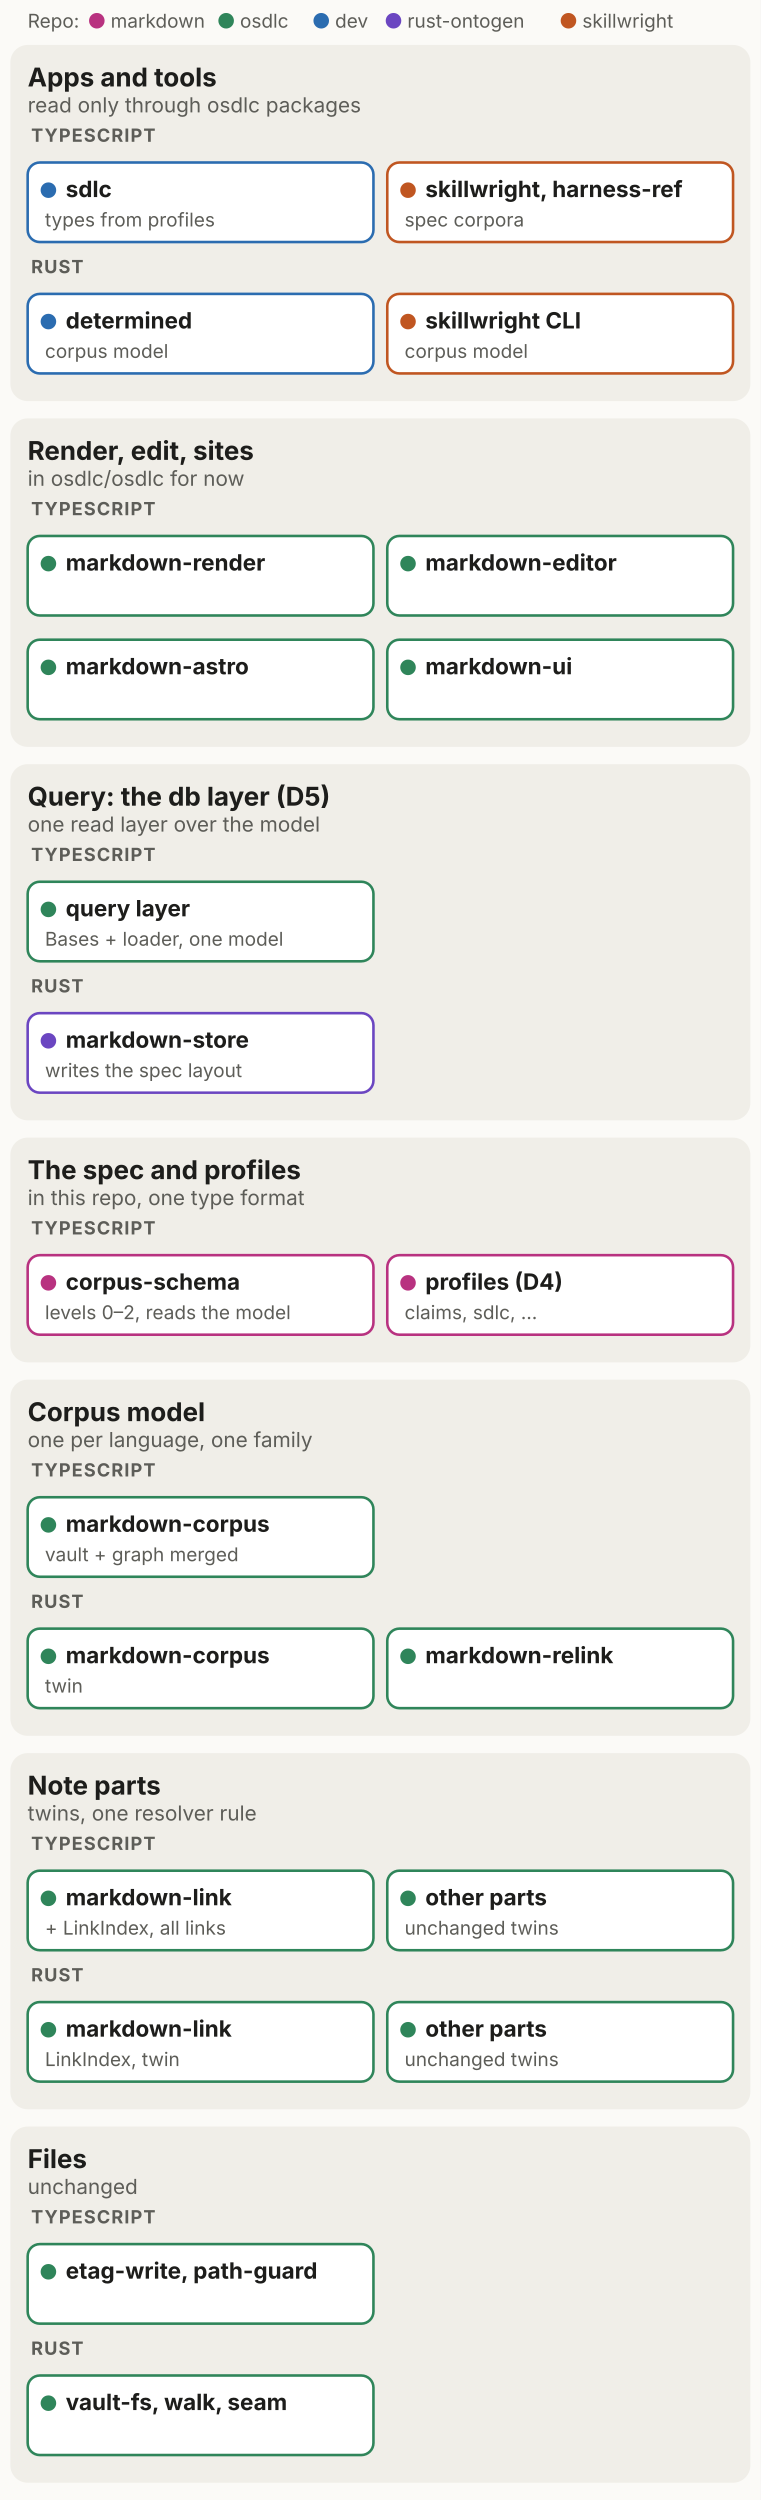
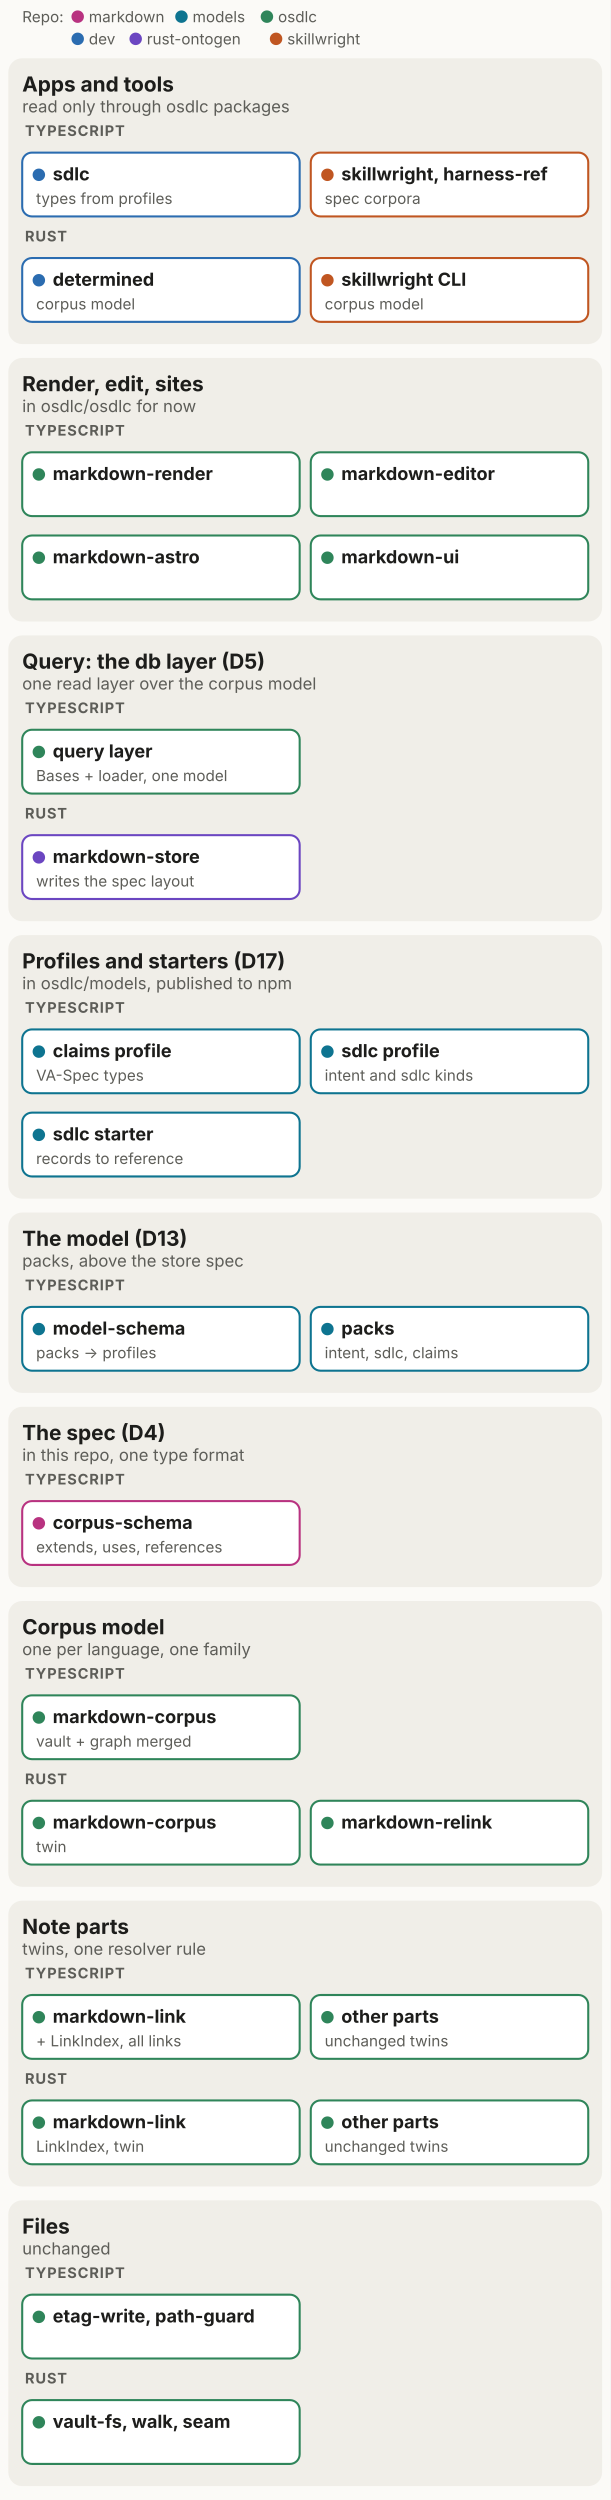
- <svg xmlns="http://www.w3.org/2000/svg" viewBox="0 0 440 1446" width="880" font-family="system-ui, -apple-system, Segoe UI, sans-serif" role="img" aria-label="Target state by layer">
+ <svg xmlns="http://www.w3.org/2000/svg" viewBox="0 0 440 1802" width="880" font-family="system-ui, -apple-system, Segoe UI, sans-serif" role="img" aria-label="Target state by layer">
  <style>
.bg{fill:#fbfaf7} .band{fill:#f0eee8}
.rl{font-size:15px;font-weight:650;fill:#1d1d1b} .rs{font-size:12px;fill:#5d5d58}
.lang{font-size:10.5px;font-weight:700;letter-spacing:.06em;fill:#5d5d58}
.chip rect{fill:#ffffff;stroke-width:1.5} .chip.later rect{fill:none;stroke-dasharray:5 4}
.cn{font-size:13px;font-weight:650;fill:#1d1d1b} .cs{font-size:11px;fill:#5d5d58}
.r-osdlc rect{stroke:#2f855a} .r-osdlc .dot{fill:#2f855a}
.r-md rect{stroke:#b83280} .r-md .dot{fill:#b83280}
+ .r-mod rect{stroke:#0e7490} .r-mod .dot{fill:#0e7490}
.r-dev rect{stroke:#2b6cb0} .r-dev .dot{fill:#2b6cb0}
.r-ont rect{stroke:#6b46c1} .r-ont .dot{fill:#6b46c1}
.r-sw rect{stroke:#c05621} .r-sw .dot{fill:#c05621}
.fb rect{fill:#fde8e8;stroke:#c53030} .fb text{font-size:10.5px;font-weight:700;fill:#c53030}
.dup{stroke:#c53030;stroke-width:1.6;stroke-dasharray:4 3}
.edge{fill:none;stroke:#5d5d58;stroke-width:1.4} .ahp{fill:#5d5d58}
.lvl rect{fill:#ffffff;stroke:#d8d5cc} .prof rect{fill:#fde7c8;stroke:#b8741a}
- .tie{stroke:#b8741a;stroke-width:1.6;fill:none}
+ .refc rect{fill:#ffffff;stroke:#b8741a;stroke-width:1.5}
+ .tie{stroke:#b8741a;stroke-width:1.6;fill:none} .tie.ref{stroke-dasharray:4 3}
@media (prefers-color-scheme: dark) {
.bg{fill:#16161a} .band{fill:#222227}
.rl{font-size:15px;font-weight:650;fill:#ececea} .rs{font-size:12px;fill:#a3a39d}
.lang{font-size:10.5px;font-weight:700;letter-spacing:.06em;fill:#a3a39d}
.chip rect{fill:#2b2b31;stroke-width:1.5} .chip.later rect{fill:none;stroke-dasharray:5 4}
.cn{font-size:13px;font-weight:650;fill:#ececea} .cs{font-size:11px;fill:#a3a39d}
.r-osdlc rect{stroke:#68d391} .r-osdlc .dot{fill:#68d391}
.r-md rect{stroke:#f687b3} .r-md .dot{fill:#f687b3}
+ .r-mod rect{stroke:#22d3ee} .r-mod .dot{fill:#22d3ee}
.r-dev rect{stroke:#63b3ed} .r-dev .dot{fill:#63b3ed}
.r-ont rect{stroke:#b794f4} .r-ont .dot{fill:#b794f4}
.r-sw rect{stroke:#f6ad55} .r-sw .dot{fill:#f6ad55}
.fb rect{fill:#3b1d1d;stroke:#fc8181} .fb text{font-size:10.5px;font-weight:700;fill:#fc8181}
.dup{stroke:#fc8181;stroke-width:1.6;stroke-dasharray:4 3}
.edge{fill:none;stroke:#a3a39d;stroke-width:1.4} .ahp{fill:#a3a39d}
.lvl rect{fill:#2b2b31;stroke:#3a3a40} .prof rect{fill:#3d2f1c;stroke:#f6ad55}
- .tie{stroke:#f6ad55;stroke-width:1.6;fill:none}
+ .refc rect{fill:#2b2b31;stroke:#f6ad55;stroke-width:1.5}
+ .tie{stroke:#f6ad55;stroke-width:1.6;fill:none} .tie.ref{stroke-dasharray:4 3}
}</style>
-   <rect class="bg" width="440" height="1446" />
+   <rect class="bg" width="440" height="1802" />
  <text class="cs" x="16" y="16">Repo:</text>
  <g class="chip r-md">
    <circle cx="56" cy="12" r="4.5" class="dot" />
  </g>
  <text class="cs" x="64" y="16">markdown</text>
-   <g class="chip r-osdlc">
+   <g class="chip r-mod">
    <circle cx="130.8" cy="12" r="4.5" class="dot" />
  </g>
-   <text class="cs" x="138.8" y="16">osdlc</text>
+   <text class="cs" x="138.8" y="16">models</text>
+   <g class="chip r-osdlc">
+     <circle cx="192.4" cy="12" r="4.5" class="dot" />
+   </g>
+   <text class="cs" x="200.4" y="16">osdlc</text>
+   <text class="cs" x="16" y="32" />
  <g class="chip r-dev">
-     <circle cx="185.8" cy="12" r="4.5" class="dot" />
-   </g>
-   <text class="cs" x="193.8" y="16">dev</text>
+     <circle cx="56" cy="28" r="4.5" class="dot" />
+   </g>
+   <text class="cs" x="64" y="32">dev</text>
  <g class="chip r-ont">
-     <circle cx="227.6" cy="12" r="4.5" class="dot" />
-   </g>
-   <text class="cs" x="235.6" y="16">rust-ontogen</text>
+     <circle cx="97.8" cy="28" r="4.5" class="dot" />
+   </g>
+   <text class="cs" x="105.8" y="32">rust-ontogen</text>
  <g class="chip r-sw">
-     <circle cx="328.8" cy="12" r="4.5" class="dot" />
-   </g>
-   <text class="cs" x="336.8" y="16">skillwright</text>
-   <rect class="band" x="6" y="26" width="428" height="206" rx="10" />
-   <text class="rl" x="16" y="50">Apps and tools</text>
-   <text class="rs" x="16" y="65">read only through osdlc packages</text>
-   <text class="lang" x="18" y="82">TYPESCRIPT</text>
+     <circle cx="199.0" cy="28" r="4.5" class="dot" />
+   </g>
+   <text class="cs" x="207.0" y="32">skillwright</text>
+   <rect class="band" x="6" y="42" width="428" height="206" rx="10" />
+   <text class="rl" x="16" y="66">Apps and tools</text>
+   <text class="rs" x="16" y="81">read only through osdlc packages</text>
+   <text class="lang" x="18" y="98">TYPESCRIPT</text>
  <g class="chip r-dev">
-     <rect x="16" y="94" width="200" height="46" rx="7" />
-     <circle cx="28" cy="110" r="4.5" class="dot" />
-     <text x="38" y="114" class="cn">sdlc</text>
-     <text x="26" y="131" class="cs">types from profiles</text>
+     <rect x="16" y="110" width="200" height="46" rx="7" />
+     <circle cx="28" cy="126" r="4.5" class="dot" />
+     <text x="38" y="130" class="cn">sdlc</text>
+     <text x="26" y="147" class="cs">types from profiles</text>
  </g>
  <g class="chip r-sw">
-     <rect x="224" y="94" width="200" height="46" rx="7" />
-     <circle cx="236" cy="110" r="4.5" class="dot" />
-     <text x="246" y="114" class="cn">skillwright, harness-ref</text>
-     <text x="234" y="131" class="cs">spec corpora</text>
-   </g>
-   <text class="lang" x="18" y="158">RUST</text>
+     <rect x="224" y="110" width="200" height="46" rx="7" />
+     <circle cx="236" cy="126" r="4.5" class="dot" />
+     <text x="246" y="130" class="cn">skillwright, harness-ref</text>
+     <text x="234" y="147" class="cs">spec corpora</text>
+   </g>
+   <text class="lang" x="18" y="174">RUST</text>
  <g class="chip r-dev">
-     <rect x="16" y="170" width="200" height="46" rx="7" />
-     <circle cx="28" cy="186" r="4.5" class="dot" />
-     <text x="38" y="190" class="cn">determined</text>
-     <text x="26" y="207" class="cs">corpus model</text>
+     <rect x="16" y="186" width="200" height="46" rx="7" />
+     <circle cx="28" cy="202" r="4.5" class="dot" />
+     <text x="38" y="206" class="cn">determined</text>
+     <text x="26" y="223" class="cs">corpus model</text>
  </g>
  <g class="chip r-sw">
-     <rect x="224" y="170" width="200" height="46" rx="7" />
-     <circle cx="236" cy="186" r="4.5" class="dot" />
-     <text x="246" y="190" class="cn">skillwright CLI</text>
-     <text x="234" y="207" class="cs">corpus model</text>
-   </g>
-   <rect class="band" x="6" y="242" width="428" height="190" rx="10" />
-   <text class="rl" x="16" y="266">Render, edit, sites</text>
-   <text class="rs" x="16" y="281">in osdlc/osdlc for now</text>
-   <text class="lang" x="18" y="298">TYPESCRIPT</text>
-   <g class="chip r-osdlc">
-     <rect x="16" y="310" width="200" height="46" rx="7" />
-     <circle cx="28" cy="326" r="4.5" class="dot" />
-     <text x="38" y="330" class="cn">markdown-render</text>
-     <text x="26" y="347" class="cs" />
-   </g>
-   <g class="chip r-osdlc">
-     <rect x="224" y="310" width="200" height="46" rx="7" />
-     <circle cx="236" cy="326" r="4.5" class="dot" />
-     <text x="246" y="330" class="cn">markdown-editor</text>
-     <text x="234" y="347" class="cs" />
-   </g>
-   <g class="chip r-osdlc">
-     <rect x="16" y="370" width="200" height="46" rx="7" />
-     <circle cx="28" cy="386" r="4.5" class="dot" />
-     <text x="38" y="390" class="cn">markdown-astro</text>
-     <text x="26" y="407" class="cs" />
-   </g>
-   <g class="chip r-osdlc">
-     <rect x="224" y="370" width="200" height="46" rx="7" />
-     <circle cx="236" cy="386" r="4.5" class="dot" />
-     <text x="246" y="390" class="cn">markdown-ui</text>
-     <text x="234" y="407" class="cs" />
-   </g>
-   <rect class="band" x="6" y="442" width="428" height="206" rx="10" />
-   <text class="rl" x="16" y="466">Query: the db layer (D5)</text>
-   <text class="rs" x="16" y="481">one read layer over the model</text>
-   <text class="lang" x="18" y="498">TYPESCRIPT</text>
-   <g class="chip r-osdlc">
-     <rect x="16" y="510" width="200" height="46" rx="7" />
-     <circle cx="28" cy="526" r="4.5" class="dot" />
-     <text x="38" y="530" class="cn">query layer</text>
-     <text x="26" y="547" class="cs">Bases + loader, one model</text>
-   </g>
-   <text class="lang" x="18" y="574">RUST</text>
+     <rect x="224" y="186" width="200" height="46" rx="7" />
+     <circle cx="236" cy="202" r="4.5" class="dot" />
+     <text x="246" y="206" class="cn">skillwright CLI</text>
+     <text x="234" y="223" class="cs">corpus model</text>
+   </g>
+   <rect class="band" x="6" y="258" width="428" height="190" rx="10" />
+   <text class="rl" x="16" y="282">Render, edit, sites</text>
+   <text class="rs" x="16" y="297">in osdlc/osdlc for now</text>
+   <text class="lang" x="18" y="314">TYPESCRIPT</text>
+   <g class="chip r-osdlc">
+     <rect x="16" y="326" width="200" height="46" rx="7" />
+     <circle cx="28" cy="342" r="4.5" class="dot" />
+     <text x="38" y="346" class="cn">markdown-render</text>
+     <text x="26" y="363" class="cs" />
+   </g>
+   <g class="chip r-osdlc">
+     <rect x="224" y="326" width="200" height="46" rx="7" />
+     <circle cx="236" cy="342" r="4.5" class="dot" />
+     <text x="246" y="346" class="cn">markdown-editor</text>
+     <text x="234" y="363" class="cs" />
+   </g>
+   <g class="chip r-osdlc">
+     <rect x="16" y="386" width="200" height="46" rx="7" />
+     <circle cx="28" cy="402" r="4.5" class="dot" />
+     <text x="38" y="406" class="cn">markdown-astro</text>
+     <text x="26" y="423" class="cs" />
+   </g>
+   <g class="chip r-osdlc">
+     <rect x="224" y="386" width="200" height="46" rx="7" />
+     <circle cx="236" cy="402" r="4.5" class="dot" />
+     <text x="246" y="406" class="cn">markdown-ui</text>
+     <text x="234" y="423" class="cs" />
+   </g>
+   <rect class="band" x="6" y="458" width="428" height="206" rx="10" />
+   <text class="rl" x="16" y="482">Query: the db layer (D5)</text>
+   <text class="rs" x="16" y="497">one read layer over the corpus model</text>
+   <text class="lang" x="18" y="514">TYPESCRIPT</text>
+   <g class="chip r-osdlc">
+     <rect x="16" y="526" width="200" height="46" rx="7" />
+     <circle cx="28" cy="542" r="4.5" class="dot" />
+     <text x="38" y="546" class="cn">query layer</text>
+     <text x="26" y="563" class="cs">Bases + loader, one model</text>
+   </g>
+   <text class="lang" x="18" y="590">RUST</text>
  <g class="chip r-ont">
-     <rect x="16" y="586" width="200" height="46" rx="7" />
-     <circle cx="28" cy="602" r="4.5" class="dot" />
-     <text x="38" y="606" class="cn">markdown-store</text>
-     <text x="26" y="623" class="cs">writes the spec layout</text>
-   </g>
-   <rect class="band" x="6" y="658" width="428" height="130" rx="10" />
-   <text class="rl" x="16" y="682">The spec and profiles</text>
-   <text class="rs" x="16" y="697">in this repo, one type format</text>
-   <text class="lang" x="18" y="714">TYPESCRIPT</text>
-   <g class="chip r-md">
-     <rect x="16" y="726" width="200" height="46" rx="7" />
-     <circle cx="28" cy="742" r="4.5" class="dot" />
-     <text x="38" y="746" class="cn">corpus-schema</text>
-     <text x="26" y="763" class="cs">levels 0–2, reads the model</text>
-   </g>
-   <g class="chip r-md">
-     <rect x="224" y="726" width="200" height="46" rx="7" />
-     <circle cx="236" cy="742" r="4.5" class="dot" />
-     <text x="246" y="746" class="cn">profiles (D4)</text>
-     <text x="234" y="763" class="cs">claims, sdlc, ...</text>
-   </g>
-   <rect class="band" x="6" y="798" width="428" height="206" rx="10" />
-   <text class="rl" x="16" y="822">Corpus model</text>
-   <text class="rs" x="16" y="837">one per language, one family</text>
-   <text class="lang" x="18" y="854">TYPESCRIPT</text>
-   <g class="chip r-osdlc">
-     <rect x="16" y="866" width="200" height="46" rx="7" />
-     <circle cx="28" cy="882" r="4.5" class="dot" />
-     <text x="38" y="886" class="cn">markdown-corpus</text>
-     <text x="26" y="903" class="cs">vault + graph merged</text>
-   </g>
-   <text class="lang" x="18" y="930">RUST</text>
-   <g class="chip r-osdlc">
+     <rect x="16" y="602" width="200" height="46" rx="7" />
+     <circle cx="28" cy="618" r="4.5" class="dot" />
+     <text x="38" y="622" class="cn">markdown-store</text>
+     <text x="26" y="639" class="cs">writes the spec layout</text>
+   </g>
+   <rect class="band" x="6" y="674" width="428" height="190" rx="10" />
+   <text class="rl" x="16" y="698">Profiles and starters (D17)</text>
+   <text class="rs" x="16" y="713">in osdlc/models, published to npm</text>
+   <text class="lang" x="18" y="730">TYPESCRIPT</text>
+   <g class="chip r-mod">
+     <rect x="16" y="742" width="200" height="46" rx="7" />
+     <circle cx="28" cy="758" r="4.5" class="dot" />
+     <text x="38" y="762" class="cn">claims profile</text>
+     <text x="26" y="779" class="cs">VA-Spec types</text>
+   </g>
+   <g class="chip r-mod">
+     <rect x="224" y="742" width="200" height="46" rx="7" />
+     <circle cx="236" cy="758" r="4.5" class="dot" />
+     <text x="246" y="762" class="cn">sdlc profile</text>
+     <text x="234" y="779" class="cs">intent and sdlc kinds</text>
+   </g>
+   <g class="chip r-mod">
+     <rect x="16" y="802" width="200" height="46" rx="7" />
+     <circle cx="28" cy="818" r="4.5" class="dot" />
+     <text x="38" y="822" class="cn">sdlc starter</text>
+     <text x="26" y="839" class="cs">records to reference</text>
+   </g>
+   <rect class="band" x="6" y="874" width="428" height="130" rx="10" />
+   <text class="rl" x="16" y="898">The model (D13)</text>
+   <text class="rs" x="16" y="913">packs, above the store spec</text>
+   <text class="lang" x="18" y="930">TYPESCRIPT</text>
+   <g class="chip r-mod">
    <rect x="16" y="942" width="200" height="46" rx="7" />
    <circle cx="28" cy="958" r="4.5" class="dot" />
-     <text x="38" y="962" class="cn">markdown-corpus</text>
-     <text x="26" y="979" class="cs">twin</text>
-   </g>
-   <g class="chip r-osdlc">
+     <text x="38" y="962" class="cn">model-schema</text>
+     <text x="26" y="979" class="cs">packs → profiles</text>
+   </g>
+   <g class="chip r-mod">
    <rect x="224" y="942" width="200" height="46" rx="7" />
    <circle cx="236" cy="958" r="4.5" class="dot" />
-     <text x="246" y="962" class="cn">markdown-relink</text>
-     <text x="234" y="979" class="cs" />
-   </g>
-   <rect class="band" x="6" y="1014" width="428" height="206" rx="10" />
-   <text class="rl" x="16" y="1038">Note parts</text>
-   <text class="rs" x="16" y="1053">twins, one resolver rule</text>
+     <text x="246" y="962" class="cn">packs</text>
+     <text x="234" y="979" class="cs">intent, sdlc, claims</text>
+   </g>
+   <rect class="band" x="6" y="1014" width="428" height="130" rx="10" />
+   <text class="rl" x="16" y="1038">The spec (D4)</text>
+   <text class="rs" x="16" y="1053">in this repo, one type format</text>
  <text class="lang" x="18" y="1070">TYPESCRIPT</text>
-   <g class="chip r-osdlc">
+   <g class="chip r-md">
    <rect x="16" y="1082" width="200" height="46" rx="7" />
    <circle cx="28" cy="1098" r="4.5" class="dot" />
-     <text x="38" y="1102" class="cn">markdown-link</text>
-     <text x="26" y="1119" class="cs">+ LinkIndex, all links</text>
-   </g>
-   <g class="chip r-osdlc">
-     <rect x="224" y="1082" width="200" height="46" rx="7" />
-     <circle cx="236" cy="1098" r="4.5" class="dot" />
-     <text x="246" y="1102" class="cn">other parts</text>
-     <text x="234" y="1119" class="cs">unchanged twins</text>
-   </g>
-   <text class="lang" x="18" y="1146">RUST</text>
-   <g class="chip r-osdlc">
-     <rect x="16" y="1158" width="200" height="46" rx="7" />
-     <circle cx="28" cy="1174" r="4.5" class="dot" />
-     <text x="38" y="1178" class="cn">markdown-link</text>
-     <text x="26" y="1195" class="cs">LinkIndex, twin</text>
-   </g>
-   <g class="chip r-osdlc">
-     <rect x="224" y="1158" width="200" height="46" rx="7" />
-     <circle cx="236" cy="1174" r="4.5" class="dot" />
-     <text x="246" y="1178" class="cn">other parts</text>
-     <text x="234" y="1195" class="cs">unchanged twins</text>
-   </g>
-   <rect class="band" x="6" y="1230" width="428" height="206" rx="10" />
-   <text class="rl" x="16" y="1254">Files</text>
-   <text class="rs" x="16" y="1269">unchanged</text>
-   <text class="lang" x="18" y="1286">TYPESCRIPT</text>
+     <text x="38" y="1102" class="cn">corpus-schema</text>
+     <text x="26" y="1119" class="cs">extends, uses, references</text>
+   </g>
+   <rect class="band" x="6" y="1154" width="428" height="206" rx="10" />
+   <text class="rl" x="16" y="1178">Corpus model</text>
+   <text class="rs" x="16" y="1193">one per language, one family</text>
+   <text class="lang" x="18" y="1210">TYPESCRIPT</text>
+   <g class="chip r-osdlc">
+     <rect x="16" y="1222" width="200" height="46" rx="7" />
+     <circle cx="28" cy="1238" r="4.5" class="dot" />
+     <text x="38" y="1242" class="cn">markdown-corpus</text>
+     <text x="26" y="1259" class="cs">vault + graph merged</text>
+   </g>
+   <text class="lang" x="18" y="1286">RUST</text>
  <g class="chip r-osdlc">
    <rect x="16" y="1298" width="200" height="46" rx="7" />
    <circle cx="28" cy="1314" r="4.5" class="dot" />
-     <text x="38" y="1318" class="cn">etag-write, path-guard</text>
-     <text x="26" y="1335" class="cs" />
-   </g>
-   <text class="lang" x="18" y="1362">RUST</text>
-   <g class="chip r-osdlc">
-     <rect x="16" y="1374" width="200" height="46" rx="7" />
-     <circle cx="28" cy="1390" r="4.5" class="dot" />
-     <text x="38" y="1394" class="cn">vault-fs, walk, seam</text>
-     <text x="26" y="1411" class="cs" />
+     <text x="38" y="1318" class="cn">markdown-corpus</text>
+     <text x="26" y="1335" class="cs">twin</text>
+   </g>
+   <g class="chip r-osdlc">
+     <rect x="224" y="1298" width="200" height="46" rx="7" />
+     <circle cx="236" cy="1314" r="4.5" class="dot" />
+     <text x="246" y="1318" class="cn">markdown-relink</text>
+     <text x="234" y="1335" class="cs" />
+   </g>
+   <rect class="band" x="6" y="1370" width="428" height="206" rx="10" />
+   <text class="rl" x="16" y="1394">Note parts</text>
+   <text class="rs" x="16" y="1409">twins, one resolver rule</text>
+   <text class="lang" x="18" y="1426">TYPESCRIPT</text>
+   <g class="chip r-osdlc">
+     <rect x="16" y="1438" width="200" height="46" rx="7" />
+     <circle cx="28" cy="1454" r="4.5" class="dot" />
+     <text x="38" y="1458" class="cn">markdown-link</text>
+     <text x="26" y="1475" class="cs">+ LinkIndex, all links</text>
+   </g>
+   <g class="chip r-osdlc">
+     <rect x="224" y="1438" width="200" height="46" rx="7" />
+     <circle cx="236" cy="1454" r="4.5" class="dot" />
+     <text x="246" y="1458" class="cn">other parts</text>
+     <text x="234" y="1475" class="cs">unchanged twins</text>
+   </g>
+   <text class="lang" x="18" y="1502">RUST</text>
+   <g class="chip r-osdlc">
+     <rect x="16" y="1514" width="200" height="46" rx="7" />
+     <circle cx="28" cy="1530" r="4.5" class="dot" />
+     <text x="38" y="1534" class="cn">markdown-link</text>
+     <text x="26" y="1551" class="cs">LinkIndex, twin</text>
+   </g>
+   <g class="chip r-osdlc">
+     <rect x="224" y="1514" width="200" height="46" rx="7" />
+     <circle cx="236" cy="1530" r="4.5" class="dot" />
+     <text x="246" y="1534" class="cn">other parts</text>
+     <text x="234" y="1551" class="cs">unchanged twins</text>
+   </g>
+   <rect class="band" x="6" y="1586" width="428" height="206" rx="10" />
+   <text class="rl" x="16" y="1610">Files</text>
+   <text class="rs" x="16" y="1625">unchanged</text>
+   <text class="lang" x="18" y="1642">TYPESCRIPT</text>
+   <g class="chip r-osdlc">
+     <rect x="16" y="1654" width="200" height="46" rx="7" />
+     <circle cx="28" cy="1670" r="4.5" class="dot" />
+     <text x="38" y="1674" class="cn">etag-write, path-guard</text>
+     <text x="26" y="1691" class="cs" />
+   </g>
+   <text class="lang" x="18" y="1718">RUST</text>
+   <g class="chip r-osdlc">
+     <rect x="16" y="1730" width="200" height="46" rx="7" />
+     <circle cx="28" cy="1746" r="4.5" class="dot" />
+     <text x="38" y="1750" class="cn">vault-fs, walk, seam</text>
+     <text x="26" y="1767" class="cs" />
  </g>
</svg>
